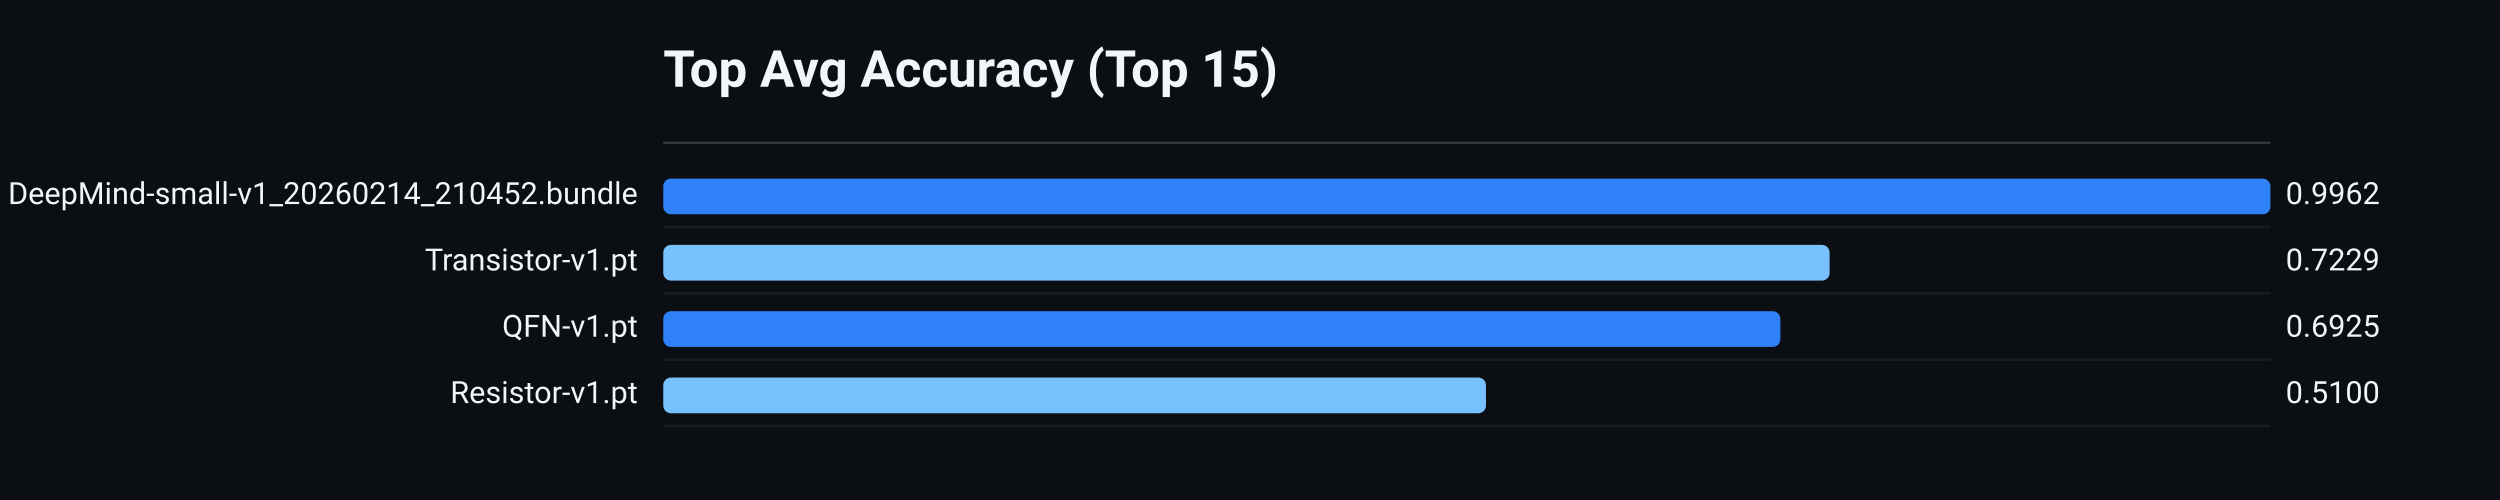
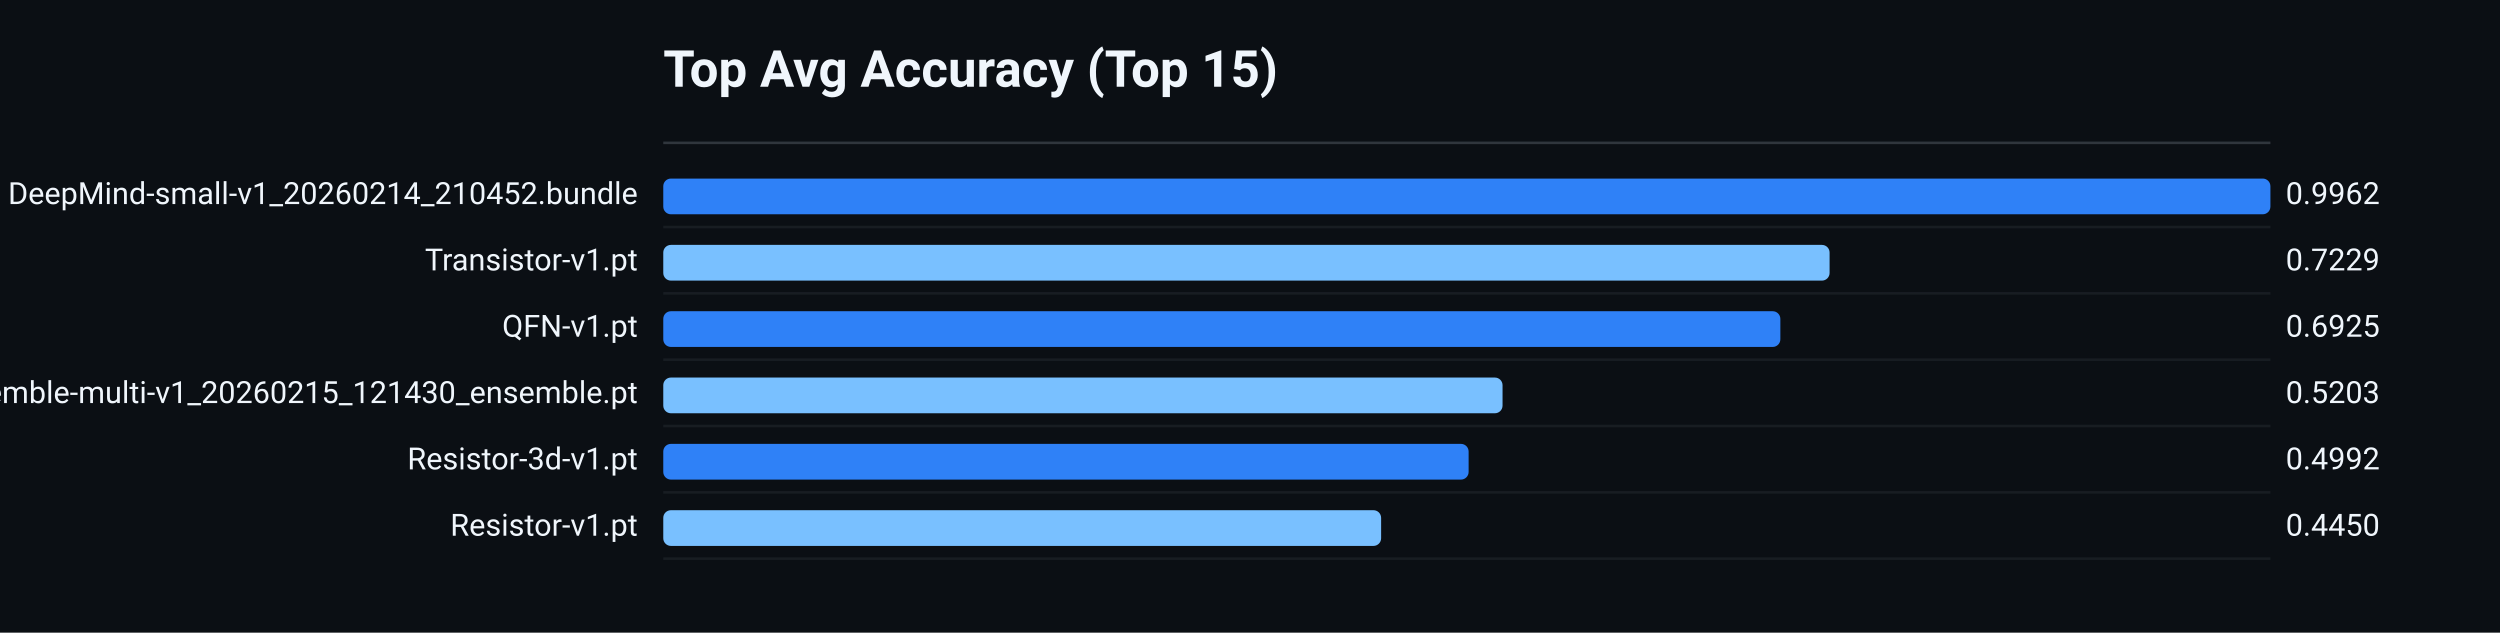
- <svg xmlns="http://www.w3.org/2000/svg" width="980" height="196" viewBox="0 0 980 196">
-   <rect x="0" y="0" width="980" height="196" fill="#0b0f14" />
+ <svg xmlns="http://www.w3.org/2000/svg" width="980" height="248" viewBox="0 0 980 248">
+   <rect x="0" y="0" width="980" height="248" fill="#0b0f14" />
  <text x="260" y="34" font-family="ui-sans-serif, system-ui, -apple-system, Segoe UI, Roboto, Arial" font-size="20" font-weight="700" fill="#f0f6fc">Top Avg Accuracy (Top 15)</text>
  <line x1="260" y1="56" x2="890" y2="56" stroke="#30363d" stroke-width="1" />
  <line x1="260" y1="89" x2="890" y2="89" stroke="#30363d" stroke-width="1" opacity="0.35" />
  <text x="250" y="80" text-anchor="end" font-family="ui-sans-serif, system-ui, -apple-system, Segoe UI, Roboto, Arial" font-size="12" fill="#f0f6fc">DeepMind-small-v1_20260214_210452.bundle</text>
  <rect x="260" y="70.0" width="630.0" height="14" rx="3" fill="#2f81f7" />
  <text x="896" y="80" text-anchor="start" font-family="ui-sans-serif, system-ui, -apple-system, Segoe UI, Roboto, Arial" font-size="12" fill="#f0f6fc">0.9962</text>
  <line x1="260" y1="115" x2="890" y2="115" stroke="#30363d" stroke-width="1" opacity="0.35" />
  <text x="250" y="106" text-anchor="end" font-family="ui-sans-serif, system-ui, -apple-system, Segoe UI, Roboto, Arial" font-size="12" fill="#f0f6fc">Transistor-v1.pt</text>
  <rect x="260" y="96.0" width="457.2" height="14" rx="3" fill="#79c0ff" />
  <text x="896" y="106" text-anchor="start" font-family="ui-sans-serif, system-ui, -apple-system, Segoe UI, Roboto, Arial" font-size="12" fill="#f0f6fc">0.7229</text>
  <line x1="260" y1="141" x2="890" y2="141" stroke="#30363d" stroke-width="1" opacity="0.35" />
  <text x="250" y="132" text-anchor="end" font-family="ui-sans-serif, system-ui, -apple-system, Segoe UI, Roboto, Arial" font-size="12" fill="#f0f6fc">QFN-v1.pt</text>
  <rect x="260" y="122.0" width="437.9" height="14" rx="3" fill="#2f81f7" />
  <text x="896" y="132" text-anchor="start" font-family="ui-sans-serif, system-ui, -apple-system, Segoe UI, Roboto, Arial" font-size="12" fill="#f0f6fc">0.6925</text>
  <line x1="260" y1="167" x2="890" y2="167" stroke="#30363d" stroke-width="1" opacity="0.35" />
-   <text x="250" y="158" text-anchor="end" font-family="ui-sans-serif, system-ui, -apple-system, Segoe UI, Roboto, Arial" font-size="12" fill="#f0f6fc">Resistor-v1.pt</text>
-   <rect x="260" y="148.0" width="322.5" height="14" rx="3" fill="#79c0ff" />
-   <text x="896" y="158" text-anchor="start" font-family="ui-sans-serif, system-ui, -apple-system, Segoe UI, Roboto, Arial" font-size="12" fill="#f0f6fc">0.5100</text>
+   <text x="250" y="158" text-anchor="end" font-family="ui-sans-serif, system-ui, -apple-system, Segoe UI, Roboto, Arial" font-size="12" fill="#f0f6fc">Resistor-ensemble-multi-v1_20260215_121430_ensemble.pt</text>
+   <rect x="260" y="148.0" width="329.0" height="14" rx="3" fill="#79c0ff" />
+   <text x="896" y="158" text-anchor="start" font-family="ui-sans-serif, system-ui, -apple-system, Segoe UI, Roboto, Arial" font-size="12" fill="#f0f6fc">0.5203</text>
+   <line x1="260" y1="193" x2="890" y2="193" stroke="#30363d" stroke-width="1" opacity="0.35" />
+   <text x="250" y="184" text-anchor="end" font-family="ui-sans-serif, system-ui, -apple-system, Segoe UI, Roboto, Arial" font-size="12" fill="#f0f6fc">Resistor-3d-v1.pt</text>
+   <rect x="260" y="174.0" width="315.7" height="14" rx="3" fill="#2f81f7" />
+   <text x="896" y="184" text-anchor="start" font-family="ui-sans-serif, system-ui, -apple-system, Segoe UI, Roboto, Arial" font-size="12" fill="#f0f6fc">0.4992</text>
+   <line x1="260" y1="219" x2="890" y2="219" stroke="#30363d" stroke-width="1" opacity="0.35" />
+   <text x="250" y="210" text-anchor="end" font-family="ui-sans-serif, system-ui, -apple-system, Segoe UI, Roboto, Arial" font-size="12" fill="#f0f6fc">Resistor-v1.pt</text>
+   <rect x="260" y="200.0" width="281.4" height="14" rx="3" fill="#79c0ff" />
+   <text x="896" y="210" text-anchor="start" font-family="ui-sans-serif, system-ui, -apple-system, Segoe UI, Roboto, Arial" font-size="12" fill="#f0f6fc">0.4450</text>
</svg>
